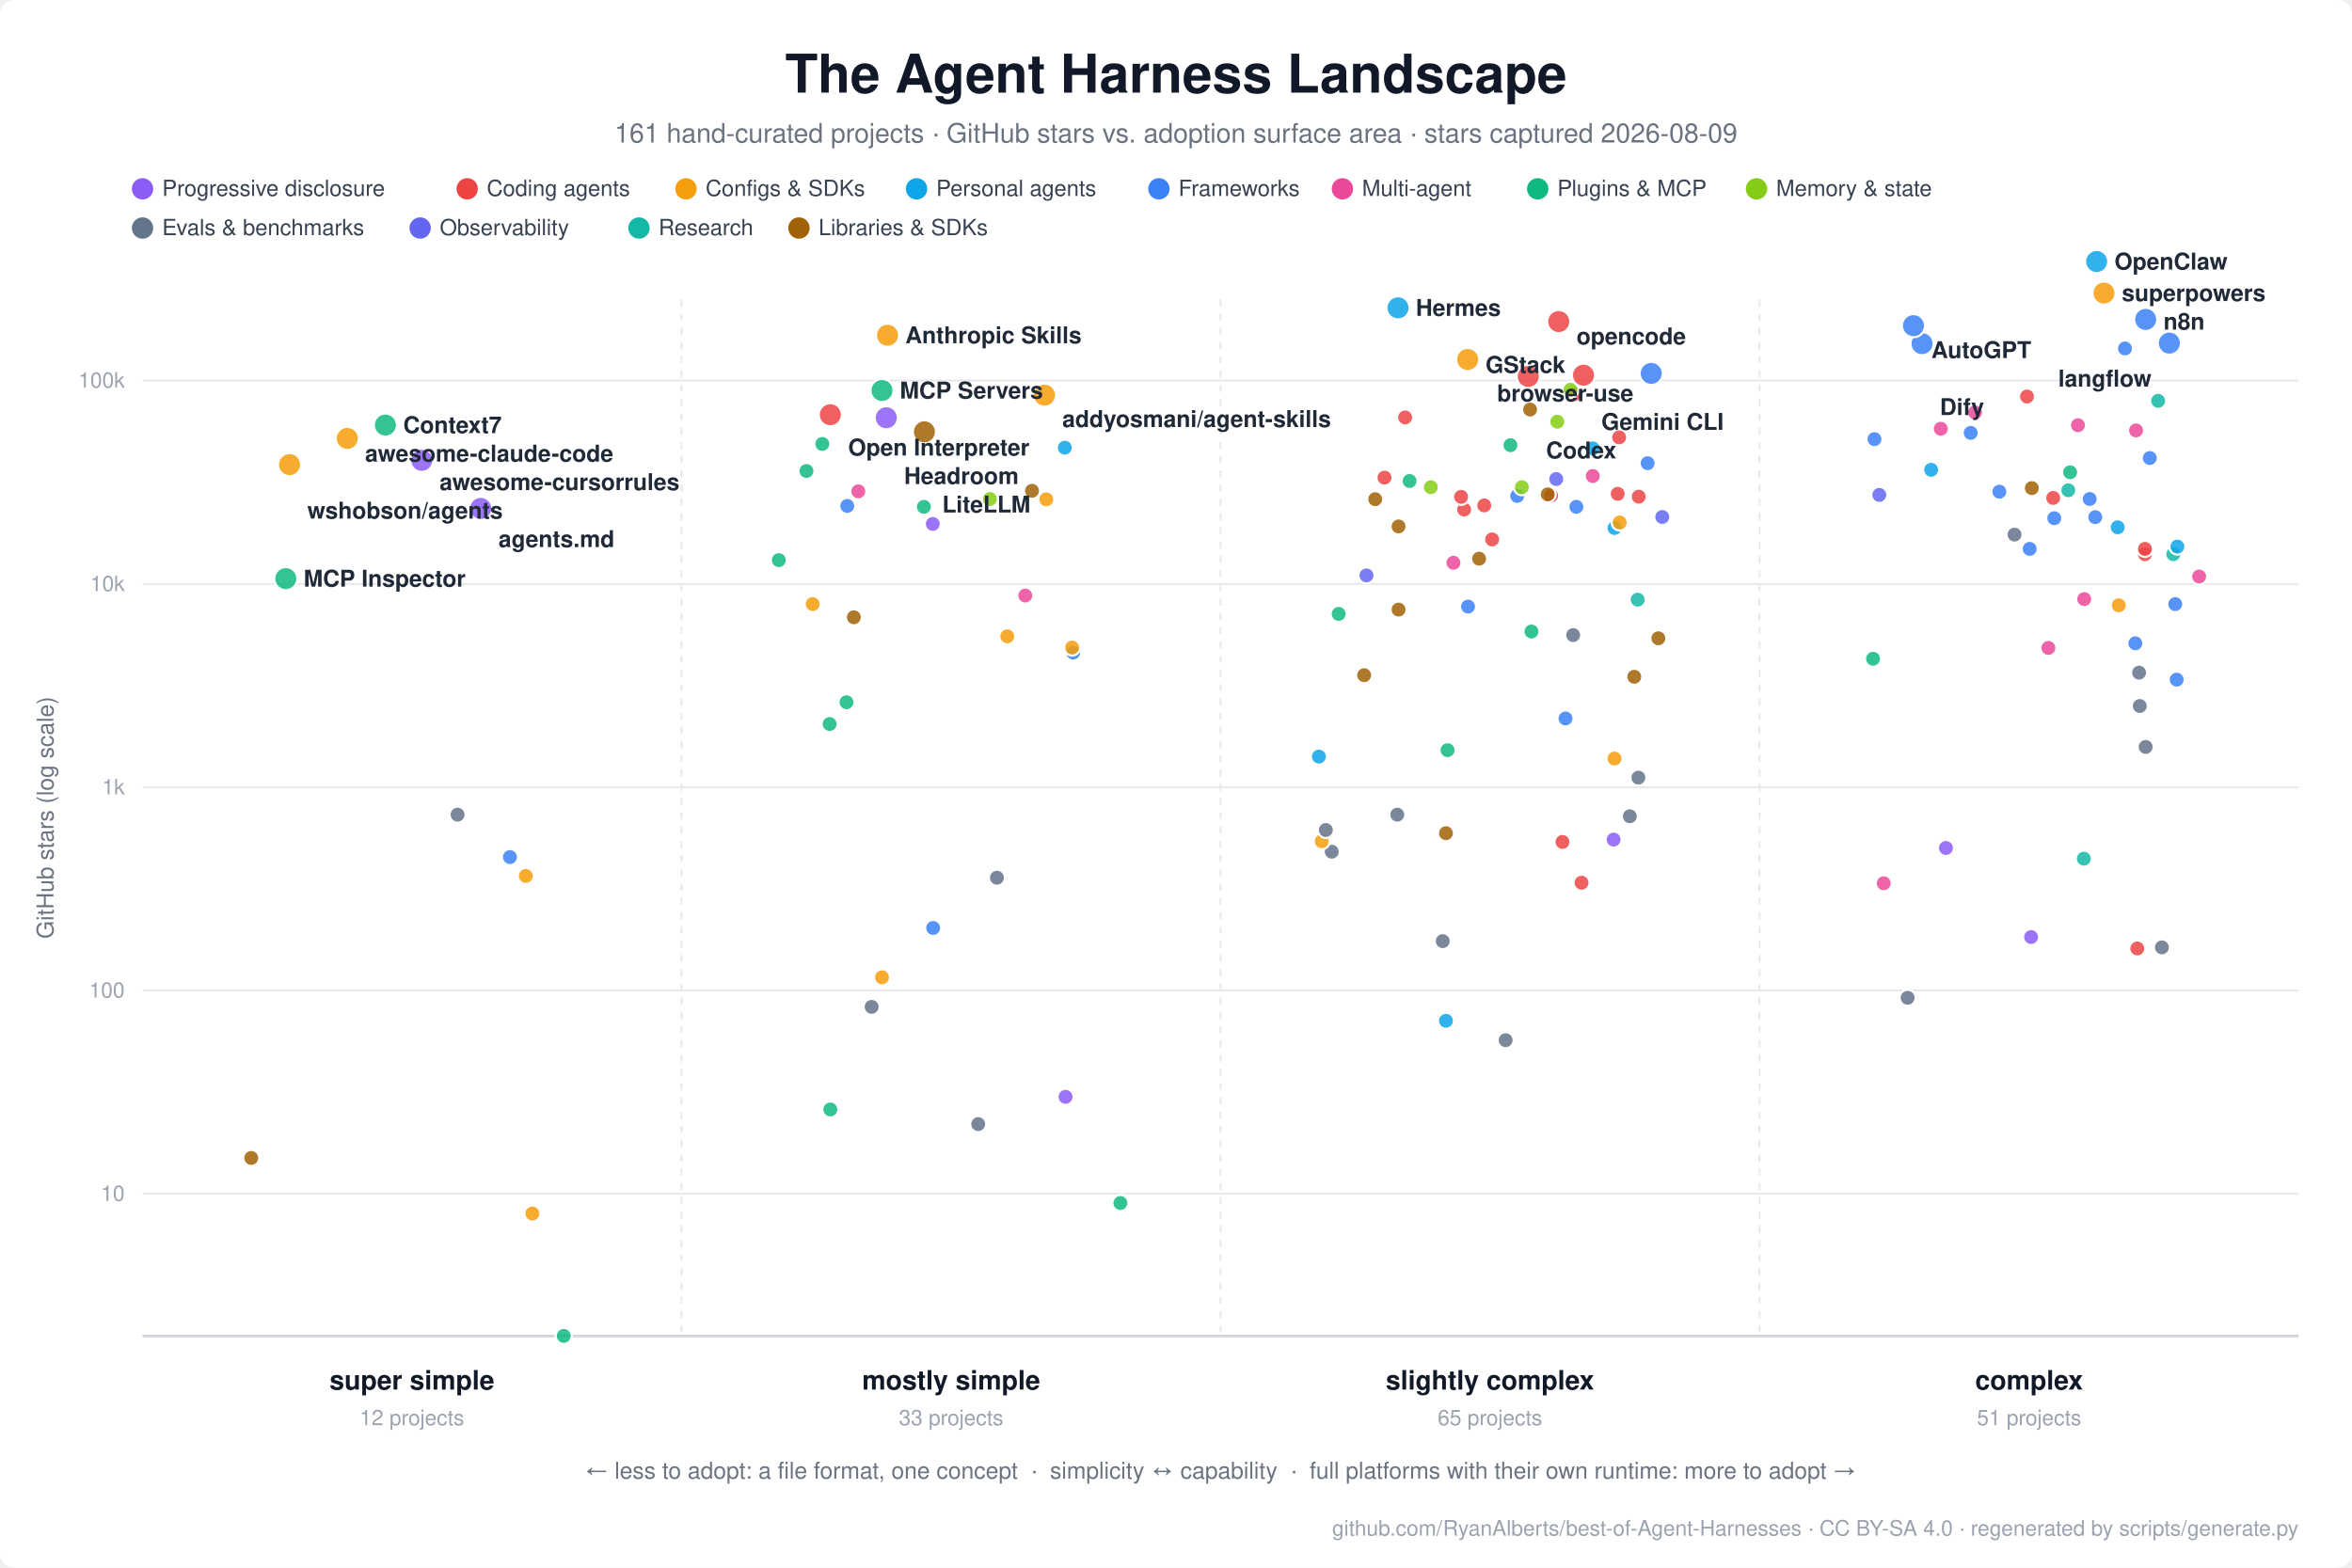
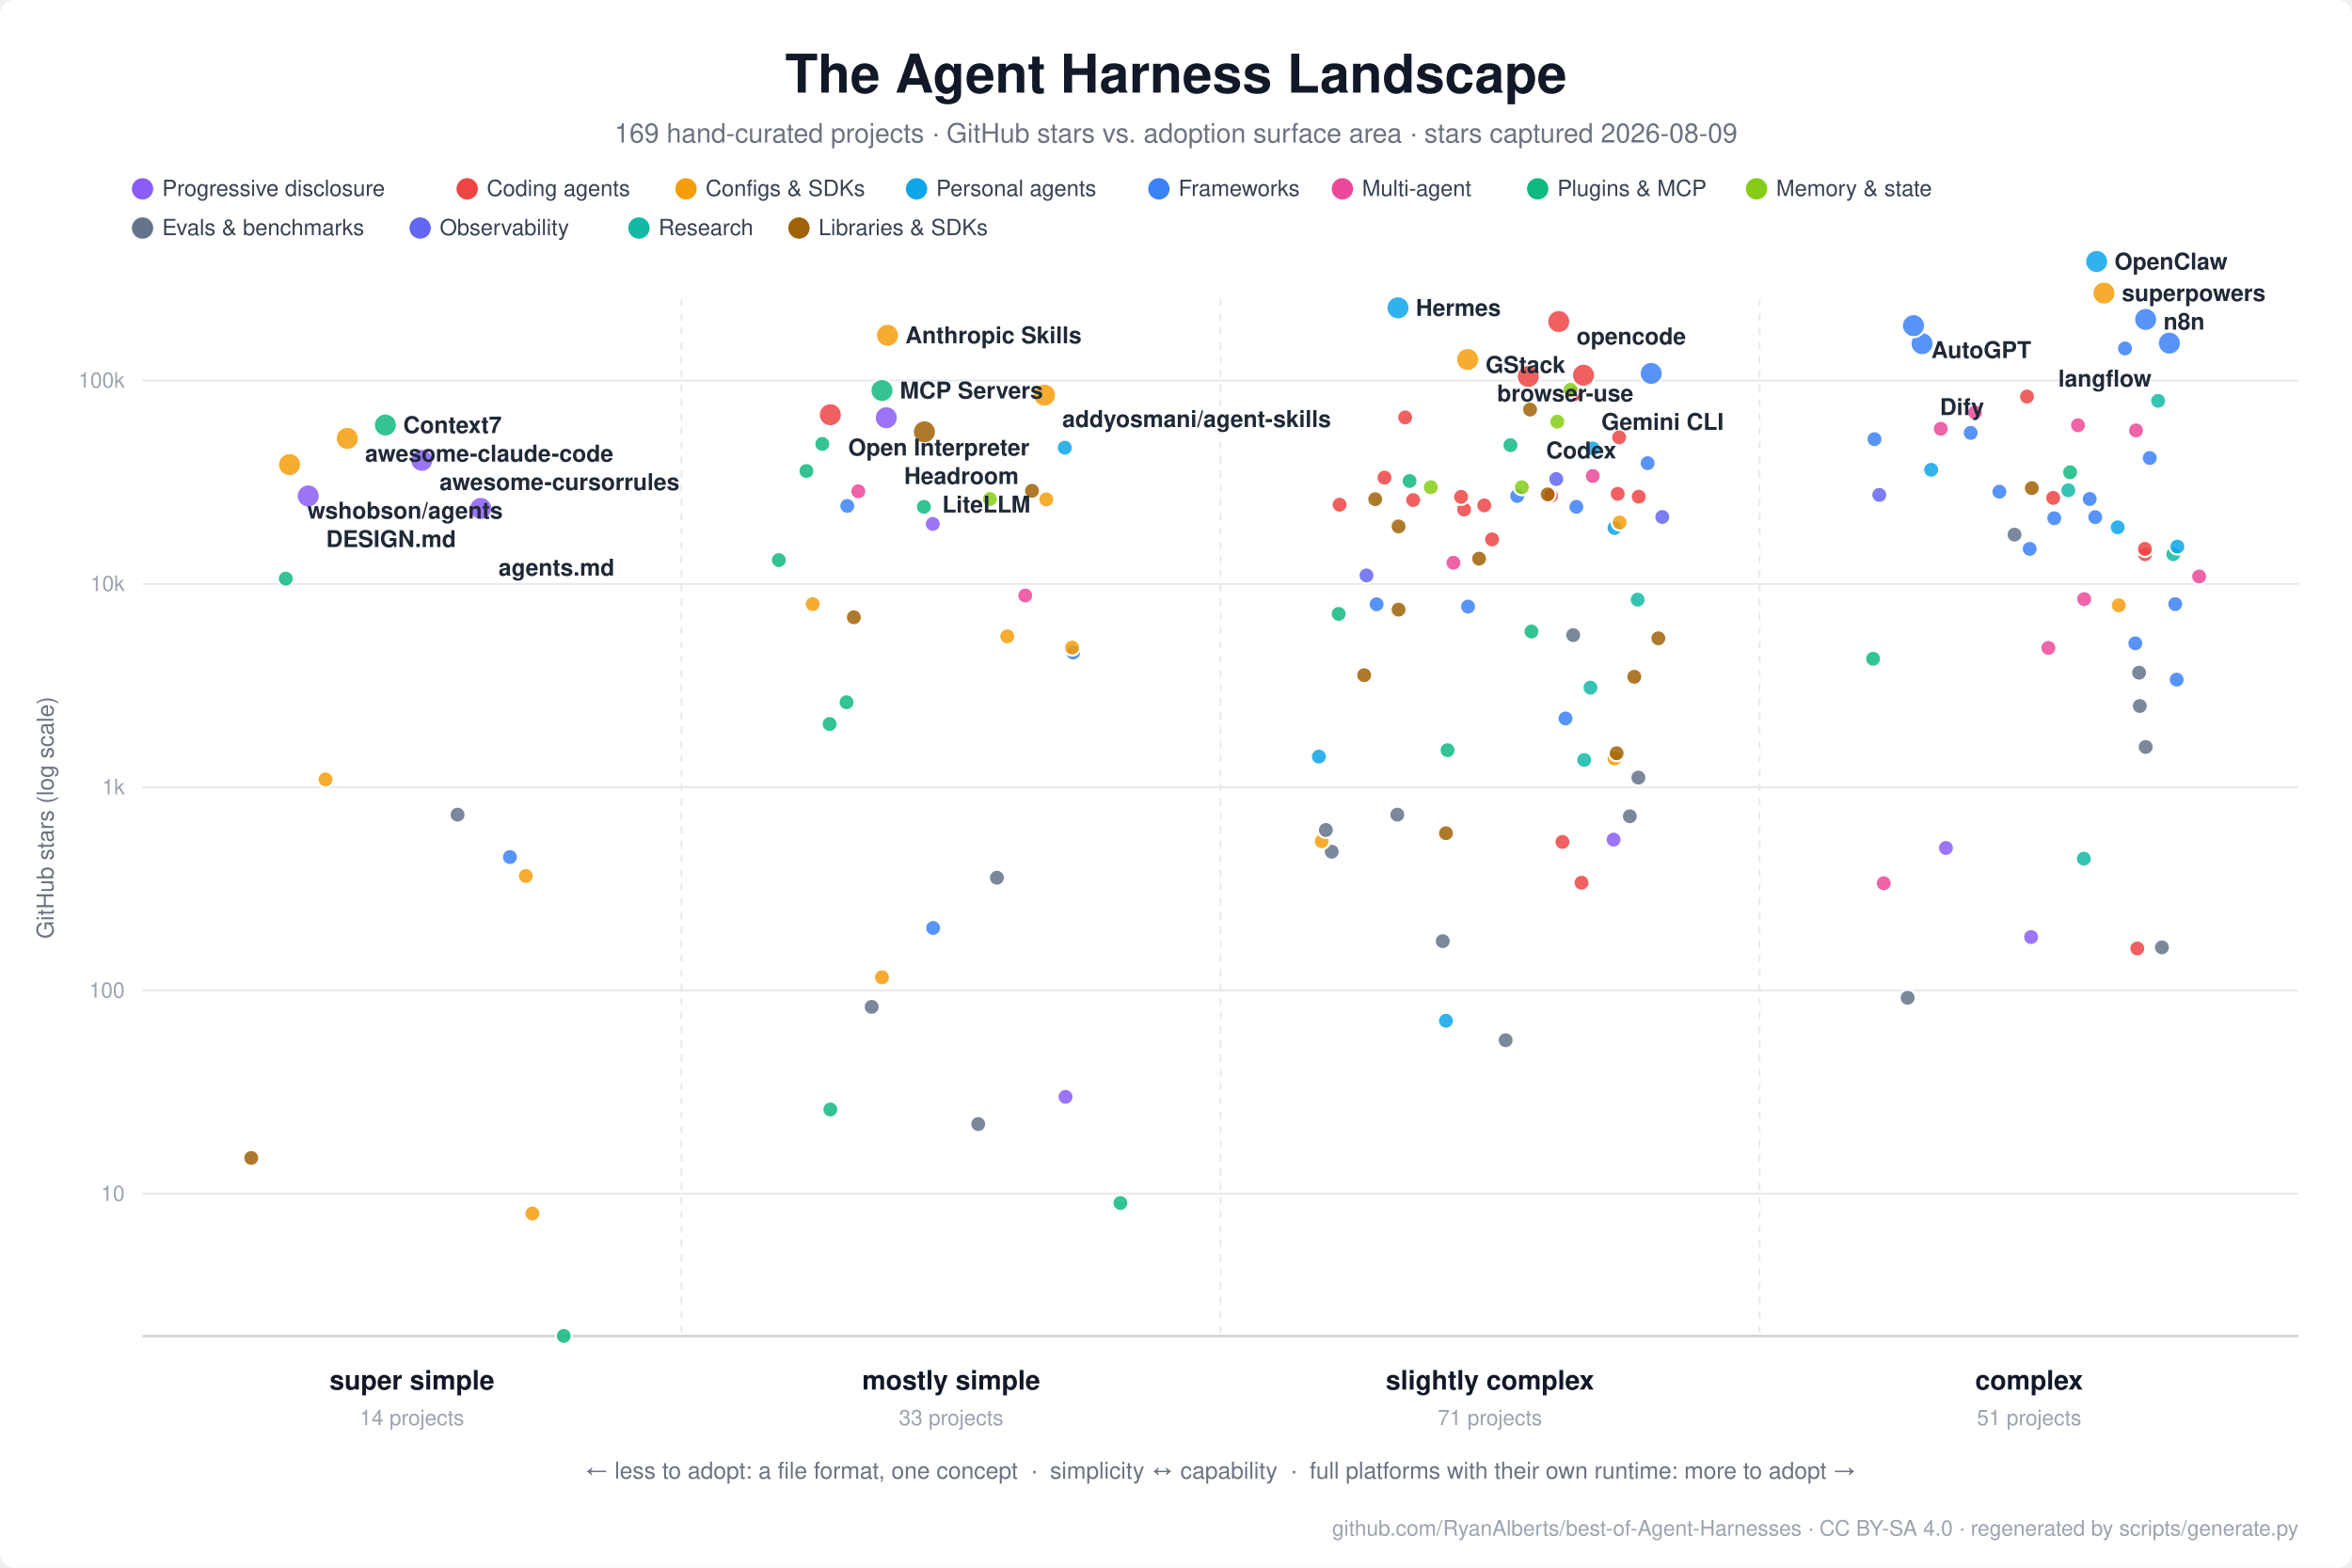
<svg xmlns="http://www.w3.org/2000/svg" viewBox="0 0 1320 880" font-family="-apple-system, 'Segoe UI', Helvetica, Arial, sans-serif">
  <rect width="1320" height="880" fill="#ffffff" rx="8" />
  <text x="660.0" y="52" text-anchor="middle" font-size="30" font-weight="700" fill="#111827">The Agent Harness Landscape</text>
-   <text x="660.0" y="80" text-anchor="middle" font-size="15" fill="#6b7280">161 hand-curated projects · GitHub stars vs. adoption surface area · stars captured 2026-08-09</text>
+   <text x="660.0" y="80" text-anchor="middle" font-size="15" fill="#6b7280">169 hand-curated projects · GitHub stars vs. adoption surface area · stars captured 2026-08-09</text>
  <circle cx="80" cy="106" r="6" fill="#8b5cf6" />
  <text x="91" y="110" font-size="12.5" fill="#374151">Progressive disclosure</text>
  <circle cx="262.2" cy="106" r="6" fill="#ef4444" />
  <text x="273.2" y="110" font-size="12.5" fill="#374151">Coding agents</text>
  <circle cx="385.0" cy="106" r="6" fill="#f59e0b" />
  <text x="396.0" y="110" font-size="12.5" fill="#374151">Configs &amp; SDKs</text>
  <circle cx="514.4" cy="106" r="6" fill="#0ea5e9" />
  <text x="525.4" y="110" font-size="12.5" fill="#374151">Personal agents</text>
  <circle cx="650.4" cy="106" r="6" fill="#3b82f6" />
  <text x="661.4" y="110" font-size="12.5" fill="#374151">Frameworks</text>
  <circle cx="753.4" cy="106" r="6" fill="#ec4899" />
  <text x="764.4" y="110" font-size="12.5" fill="#374151">Multi-agent</text>
  <circle cx="863.0" cy="106" r="6" fill="#10b981" />
  <text x="874.0" y="110" font-size="12.5" fill="#374151">Plugins &amp; MCP</text>
  <circle cx="985.8" cy="106" r="6" fill="#84cc16" />
  <text x="996.8" y="110" font-size="12.5" fill="#374151">Memory &amp; state</text>
  <circle cx="80" cy="128" r="6" fill="#64748b" />
  <text x="91" y="132" font-size="12.5" fill="#374151">Evals &amp; benchmarks</text>
  <circle cx="235.8" cy="128" r="6" fill="#6366f1" />
  <text x="246.8" y="132" font-size="12.5" fill="#374151">Observability</text>
  <circle cx="358.6" cy="128" r="6" fill="#14b8a6" />
  <text x="369.6" y="132" font-size="12.5" fill="#374151">Research</text>
  <circle cx="448.4" cy="128" r="6" fill="#a16207" />
  <text x="459.4" y="132" font-size="12.5" fill="#374151">Libraries &amp; SDKs</text>
  <line x1="80" y1="670.1" x2="1290" y2="670.1" stroke="#e5e7eb" stroke-width="1" />
  <text x="70" y="674.1" text-anchor="end" font-size="12" fill="#9ca3af">10</text>
  <line x1="80" y1="556.0" x2="1290" y2="556.0" stroke="#e5e7eb" stroke-width="1" />
  <text x="70" y="560.0" text-anchor="end" font-size="12" fill="#9ca3af">100</text>
  <line x1="80" y1="441.9" x2="1290" y2="441.9" stroke="#e5e7eb" stroke-width="1" />
  <text x="70" y="445.9" text-anchor="end" font-size="12" fill="#9ca3af">1k</text>
  <line x1="80" y1="327.8" x2="1290" y2="327.8" stroke="#e5e7eb" stroke-width="1" />
  <text x="70" y="331.8" text-anchor="end" font-size="12" fill="#9ca3af">10k</text>
  <line x1="80" y1="213.6" x2="1290" y2="213.6" stroke="#e5e7eb" stroke-width="1" />
  <text x="70" y="217.6" text-anchor="end" font-size="12" fill="#9ca3af">100k</text>
  <text x="30" y="459" font-size="13" fill="#6b7280" transform="rotate(-90 30 459)" text-anchor="middle">GitHub stars (log scale)</text>
  <text x="231.2" y="780" text-anchor="middle" font-size="15" font-weight="600" fill="#111827">super simple</text>
-   <text x="231.2" y="800" text-anchor="middle" font-size="12" fill="#9ca3af">12 projects</text>
+   <text x="231.2" y="800" text-anchor="middle" font-size="12" fill="#9ca3af">14 projects</text>
  <line x1="382.5" y1="168" x2="382.5" y2="750" stroke="#e5e7eb" stroke-width="1" stroke-dasharray="4 4" />
  <text x="533.8" y="780" text-anchor="middle" font-size="15" font-weight="600" fill="#111827">mostly simple</text>
  <text x="533.8" y="800" text-anchor="middle" font-size="12" fill="#9ca3af">33 projects</text>
  <line x1="685.0" y1="168" x2="685.0" y2="750" stroke="#e5e7eb" stroke-width="1" stroke-dasharray="4 4" />
  <text x="836.2" y="780" text-anchor="middle" font-size="15" font-weight="600" fill="#111827">slightly complex</text>
-   <text x="836.2" y="800" text-anchor="middle" font-size="12" fill="#9ca3af">65 projects</text>
+   <text x="836.2" y="800" text-anchor="middle" font-size="12" fill="#9ca3af">71 projects</text>
  <line x1="987.5" y1="168" x2="987.5" y2="750" stroke="#e5e7eb" stroke-width="1" stroke-dasharray="4 4" />
  <text x="1138.8" y="780" text-anchor="middle" font-size="15" font-weight="600" fill="#111827">complex</text>
  <text x="1138.8" y="800" text-anchor="middle" font-size="12" fill="#9ca3af">51 projects</text>
  <line x1="80" y1="750" x2="1290" y2="750" stroke="#d1d5db" stroke-width="1.5" />
  <text x="685.0" y="830" text-anchor="middle" font-size="13" fill="#6b7280">←  less to adopt: a file format, one concept  ·  simplicity ↔ capability  ·  full platforms with their own runtime: more to adopt  →</text>
  <circle cx="316.4" cy="749.9" r="4.5" fill="#10b981" fill-opacity="0.85" stroke="#ffffff" stroke-width="1.2" />
  <circle cx="298.8" cy="681.2" r="4.5" fill="#f59e0b" fill-opacity="0.85" stroke="#ffffff" stroke-width="1.2" />
  <circle cx="628.8" cy="675.3" r="4.5" fill="#10b981" fill-opacity="0.85" stroke="#ffffff" stroke-width="1.2" />
  <circle cx="141.0" cy="650.0" r="4.5" fill="#a16207" fill-opacity="0.85" stroke="#ffffff" stroke-width="1.2" />
  <circle cx="549.0" cy="631.0" r="4.5" fill="#64748b" fill-opacity="0.85" stroke="#ffffff" stroke-width="1.2" />
  <circle cx="466.0" cy="622.8" r="4.5" fill="#10b981" fill-opacity="0.85" stroke="#ffffff" stroke-width="1.2" />
  <circle cx="598.0" cy="615.7" r="4.5" fill="#8b5cf6" fill-opacity="0.85" stroke="#ffffff" stroke-width="1.2" />
  <circle cx="845.0" cy="583.9" r="4.5" fill="#64748b" fill-opacity="0.85" stroke="#ffffff" stroke-width="1.2" />
  <circle cx="811.5" cy="573.0" r="4.5" fill="#0ea5e9" fill-opacity="0.85" stroke="#ffffff" stroke-width="1.2" />
  <circle cx="489.2" cy="565.2" r="4.5" fill="#64748b" fill-opacity="0.85" stroke="#ffffff" stroke-width="1.2" />
  <circle cx="1070.6" cy="560.1" r="4.5" fill="#64748b" fill-opacity="0.85" stroke="#ffffff" stroke-width="1.2" />
  <circle cx="495.0" cy="548.6" r="4.5" fill="#f59e0b" fill-opacity="0.85" stroke="#ffffff" stroke-width="1.2" />
  <circle cx="1199.5" cy="532.4" r="4.5" fill="#ef4444" fill-opacity="0.85" stroke="#ffffff" stroke-width="1.2" />
  <circle cx="1213.3" cy="531.8" r="4.5" fill="#64748b" fill-opacity="0.85" stroke="#ffffff" stroke-width="1.2" />
  <circle cx="809.7" cy="528.3" r="4.5" fill="#64748b" fill-opacity="0.85" stroke="#ffffff" stroke-width="1.2" />
  <circle cx="1139.9" cy="526.0" r="4.5" fill="#8b5cf6" fill-opacity="0.85" stroke="#ffffff" stroke-width="1.2" />
  <circle cx="523.7" cy="520.9" r="4.5" fill="#3b82f6" fill-opacity="0.85" stroke="#ffffff" stroke-width="1.2" />
  <circle cx="1057.2" cy="495.8" r="4.5" fill="#ec4899" fill-opacity="0.85" stroke="#ffffff" stroke-width="1.2" />
  <circle cx="887.6" cy="495.5" r="4.5" fill="#ef4444" fill-opacity="0.85" stroke="#ffffff" stroke-width="1.2" />
  <circle cx="559.5" cy="492.7" r="4.5" fill="#64748b" fill-opacity="0.85" stroke="#ffffff" stroke-width="1.2" />
  <circle cx="295.1" cy="491.7" r="4.5" fill="#f59e0b" fill-opacity="0.85" stroke="#ffffff" stroke-width="1.2" />
  <circle cx="1169.5" cy="482.0" r="4.5" fill="#14b8a6" fill-opacity="0.85" stroke="#ffffff" stroke-width="1.2" />
  <circle cx="286.2" cy="481.1" r="4.5" fill="#3b82f6" fill-opacity="0.85" stroke="#ffffff" stroke-width="1.2" />
  <circle cx="747.4" cy="478.1" r="4.5" fill="#64748b" fill-opacity="0.85" stroke="#ffffff" stroke-width="1.2" />
  <circle cx="1092.1" cy="476.0" r="4.5" fill="#8b5cf6" fill-opacity="0.85" stroke="#ffffff" stroke-width="1.2" />
  <circle cx="876.9" cy="472.6" r="4.5" fill="#ef4444" fill-opacity="0.85" stroke="#ffffff" stroke-width="1.2" />
  <circle cx="741.8" cy="472.2" r="4.5" fill="#f59e0b" fill-opacity="0.85" stroke="#ffffff" stroke-width="1.2" />
  <circle cx="905.6" cy="471.3" r="4.5" fill="#8b5cf6" fill-opacity="0.85" stroke="#ffffff" stroke-width="1.2" />
  <circle cx="811.5" cy="467.7" r="4.5" fill="#a16207" fill-opacity="0.85" stroke="#ffffff" stroke-width="1.2" />
  <circle cx="744.1" cy="465.9" r="4.5" fill="#64748b" fill-opacity="0.85" stroke="#ffffff" stroke-width="1.2" />
  <circle cx="914.7" cy="458.2" r="4.5" fill="#64748b" fill-opacity="0.85" stroke="#ffffff" stroke-width="1.2" />
  <circle cx="784.2" cy="457.3" r="4.5" fill="#64748b" fill-opacity="0.85" stroke="#ffffff" stroke-width="1.2" />
  <circle cx="256.8" cy="457.3" r="4.5" fill="#64748b" fill-opacity="0.85" stroke="#ffffff" stroke-width="1.2" />
+   <circle cx="182.7" cy="437.5" r="4.5" fill="#f59e0b" fill-opacity="0.85" stroke="#ffffff" stroke-width="1.2" />
  <circle cx="919.5" cy="436.5" r="4.5" fill="#64748b" fill-opacity="0.85" stroke="#ffffff" stroke-width="1.2" />
+   <circle cx="889.1" cy="426.6" r="4.5" fill="#14b8a6" fill-opacity="0.85" stroke="#ffffff" stroke-width="1.2" />
  <circle cx="906.1" cy="425.8" r="4.5" fill="#f59e0b" fill-opacity="0.85" stroke="#ffffff" stroke-width="1.2" />
  <circle cx="740.2" cy="424.7" r="4.5" fill="#0ea5e9" fill-opacity="0.85" stroke="#ffffff" stroke-width="1.2" />
+   <circle cx="907.3" cy="422.8" r="4.5" fill="#a16207" fill-opacity="0.85" stroke="#ffffff" stroke-width="1.2" />
  <circle cx="812.4" cy="421.1" r="4.5" fill="#10b981" fill-opacity="0.85" stroke="#ffffff" stroke-width="1.2" />
  <circle cx="1204.2" cy="419.3" r="4.5" fill="#64748b" fill-opacity="0.85" stroke="#ffffff" stroke-width="1.2" />
  <circle cx="465.6" cy="406.4" r="4.5" fill="#10b981" fill-opacity="0.85" stroke="#ffffff" stroke-width="1.2" />
  <circle cx="878.6" cy="403.3" r="4.5" fill="#3b82f6" fill-opacity="0.85" stroke="#ffffff" stroke-width="1.2" />
  <circle cx="1200.9" cy="396.3" r="4.5" fill="#64748b" fill-opacity="0.85" stroke="#ffffff" stroke-width="1.2" />
  <circle cx="475.1" cy="394.2" r="4.5" fill="#10b981" fill-opacity="0.85" stroke="#ffffff" stroke-width="1.2" />
+   <circle cx="892.6" cy="386.0" r="4.5" fill="#14b8a6" fill-opacity="0.85" stroke="#ffffff" stroke-width="1.2" />
  <circle cx="1221.6" cy="381.5" r="4.5" fill="#3b82f6" fill-opacity="0.85" stroke="#ffffff" stroke-width="1.2" />
  <circle cx="917.2" cy="379.9" r="4.5" fill="#a16207" fill-opacity="0.85" stroke="#ffffff" stroke-width="1.2" />
  <circle cx="765.6" cy="379.0" r="4.5" fill="#a16207" fill-opacity="0.85" stroke="#ffffff" stroke-width="1.2" />
  <circle cx="1200.5" cy="377.6" r="4.5" fill="#64748b" fill-opacity="0.85" stroke="#ffffff" stroke-width="1.2" />
  <circle cx="1051.2" cy="369.8" r="4.5" fill="#10b981" fill-opacity="0.85" stroke="#ffffff" stroke-width="1.2" />
  <circle cx="602.3" cy="366.3" r="4.5" fill="#3b82f6" fill-opacity="0.85" stroke="#ffffff" stroke-width="1.2" />
  <circle cx="1149.6" cy="363.7" r="4.5" fill="#ec4899" fill-opacity="0.85" stroke="#ffffff" stroke-width="1.2" />
  <circle cx="601.7" cy="363.5" r="4.5" fill="#f59e0b" fill-opacity="0.85" stroke="#ffffff" stroke-width="1.2" />
  <circle cx="1198.4" cy="361.1" r="4.5" fill="#3b82f6" fill-opacity="0.85" stroke="#ffffff" stroke-width="1.2" />
  <circle cx="930.7" cy="358.3" r="4.5" fill="#a16207" fill-opacity="0.85" stroke="#ffffff" stroke-width="1.2" />
  <circle cx="565.3" cy="357.2" r="4.5" fill="#f59e0b" fill-opacity="0.85" stroke="#ffffff" stroke-width="1.2" />
  <circle cx="882.9" cy="356.5" r="4.5" fill="#64748b" fill-opacity="0.85" stroke="#ffffff" stroke-width="1.2" />
  <circle cx="859.5" cy="354.5" r="4.5" fill="#10b981" fill-opacity="0.85" stroke="#ffffff" stroke-width="1.2" />
  <circle cx="479.2" cy="346.5" r="4.5" fill="#a16207" fill-opacity="0.85" stroke="#ffffff" stroke-width="1.2" />
  <circle cx="751.3" cy="344.6" r="4.5" fill="#10b981" fill-opacity="0.85" stroke="#ffffff" stroke-width="1.2" />
  <circle cx="784.9" cy="342.2" r="4.5" fill="#a16207" fill-opacity="0.85" stroke="#ffffff" stroke-width="1.2" />
  <circle cx="823.9" cy="340.5" r="4.5" fill="#3b82f6" fill-opacity="0.85" stroke="#ffffff" stroke-width="1.2" />
  <circle cx="1189.1" cy="339.8" r="4.5" fill="#f59e0b" fill-opacity="0.85" stroke="#ffffff" stroke-width="1.2" />
+   <circle cx="772.6" cy="339.2" r="4.5" fill="#3b82f6" fill-opacity="0.85" stroke="#ffffff" stroke-width="1.2" />
  <circle cx="456.1" cy="339.1" r="4.5" fill="#f59e0b" fill-opacity="0.85" stroke="#ffffff" stroke-width="1.2" />
  <circle cx="1220.8" cy="339.1" r="4.5" fill="#3b82f6" fill-opacity="0.85" stroke="#ffffff" stroke-width="1.2" />
  <circle cx="919.1" cy="336.6" r="4.5" fill="#14b8a6" fill-opacity="0.85" stroke="#ffffff" stroke-width="1.2" />
  <circle cx="1169.7" cy="336.3" r="4.5" fill="#ec4899" fill-opacity="0.85" stroke="#ffffff" stroke-width="1.2" />
  <circle cx="575.4" cy="334.3" r="4.5" fill="#ec4899" fill-opacity="0.85" stroke="#ffffff" stroke-width="1.2" />
-   <circle cx="160.4" cy="324.8" r="6.5" fill="#10b981" fill-opacity="0.85" stroke="#ffffff" stroke-width="1.2" />
+   <circle cx="160.4" cy="324.8" r="4.5" fill="#10b981" fill-opacity="0.85" stroke="#ffffff" stroke-width="1.2" />
  <circle cx="1234.2" cy="323.6" r="4.5" fill="#ec4899" fill-opacity="0.85" stroke="#ffffff" stroke-width="1.2" />
  <circle cx="766.9" cy="323.0" r="4.5" fill="#6366f1" fill-opacity="0.85" stroke="#ffffff" stroke-width="1.2" />
  <circle cx="815.7" cy="315.9" r="4.5" fill="#ec4899" fill-opacity="0.85" stroke="#ffffff" stroke-width="1.2" />
  <circle cx="437.1" cy="314.4" r="4.5" fill="#10b981" fill-opacity="0.85" stroke="#ffffff" stroke-width="1.2" />
  <circle cx="830.1" cy="313.6" r="4.5" fill="#a16207" fill-opacity="0.85" stroke="#ffffff" stroke-width="1.2" />
  <circle cx="1219.7" cy="311.1" r="4.5" fill="#14b8a6" fill-opacity="0.85" stroke="#ffffff" stroke-width="1.2" />
  <circle cx="1203.8" cy="311.1" r="4.5" fill="#ef4444" fill-opacity="0.85" stroke="#ffffff" stroke-width="1.2" />
  <circle cx="1139.1" cy="308.1" r="4.5" fill="#3b82f6" fill-opacity="0.85" stroke="#ffffff" stroke-width="1.2" />
  <circle cx="1203.8" cy="308.1" r="4.5" fill="#ef4444" fill-opacity="0.85" stroke="#ffffff" stroke-width="1.2" />
  <circle cx="1222.0" cy="306.8" r="4.5" fill="#0ea5e9" fill-opacity="0.85" stroke="#ffffff" stroke-width="1.2" />
  <circle cx="837.4" cy="302.8" r="4.5" fill="#ef4444" fill-opacity="0.85" stroke="#ffffff" stroke-width="1.2" />
  <circle cx="1130.6" cy="300.1" r="4.5" fill="#64748b" fill-opacity="0.85" stroke="#ffffff" stroke-width="1.2" />
  <circle cx="906.1" cy="296.4" r="4.5" fill="#0ea5e9" fill-opacity="0.85" stroke="#ffffff" stroke-width="1.2" />
  <circle cx="1188.5" cy="296.0" r="4.5" fill="#0ea5e9" fill-opacity="0.85" stroke="#ffffff" stroke-width="1.2" />
  <circle cx="784.9" cy="295.5" r="4.5" fill="#a16207" fill-opacity="0.85" stroke="#ffffff" stroke-width="1.2" />
  <circle cx="523.5" cy="294.1" r="4.5" fill="#8b5cf6" fill-opacity="0.85" stroke="#ffffff" stroke-width="1.2" />
  <circle cx="909.0" cy="293.3" r="4.5" fill="#f59e0b" fill-opacity="0.85" stroke="#ffffff" stroke-width="1.2" />
  <circle cx="1152.9" cy="290.9" r="4.5" fill="#3b82f6" fill-opacity="0.85" stroke="#ffffff" stroke-width="1.2" />
  <circle cx="1175.9" cy="290.3" r="4.5" fill="#3b82f6" fill-opacity="0.85" stroke="#ffffff" stroke-width="1.2" />
  <circle cx="932.9" cy="290.2" r="4.5" fill="#6366f1" fill-opacity="0.85" stroke="#ffffff" stroke-width="1.2" />
  <circle cx="821.7" cy="286.0" r="4.5" fill="#ef4444" fill-opacity="0.85" stroke="#ffffff" stroke-width="1.2" />
  <circle cx="269.8" cy="285.4" r="6.5" fill="#8b5cf6" fill-opacity="0.85" stroke="#ffffff" stroke-width="1.2" />
  <circle cx="884.7" cy="284.5" r="4.5" fill="#3b82f6" fill-opacity="0.85" stroke="#ffffff" stroke-width="1.2" />
  <circle cx="518.5" cy="284.5" r="4.5" fill="#10b981" fill-opacity="0.85" stroke="#ffffff" stroke-width="1.2" />
  <circle cx="475.5" cy="284.0" r="4.5" fill="#3b82f6" fill-opacity="0.85" stroke="#ffffff" stroke-width="1.2" />
  <circle cx="833.0" cy="283.7" r="4.5" fill="#ef4444" fill-opacity="0.85" stroke="#ffffff" stroke-width="1.2" />
+   <circle cx="751.8" cy="283.3" r="4.5" fill="#ef4444" fill-opacity="0.85" stroke="#ffffff" stroke-width="1.2" />
+   <circle cx="793.1" cy="280.7" r="4.5" fill="#ef4444" fill-opacity="0.85" stroke="#ffffff" stroke-width="1.2" />
  <circle cx="587.2" cy="280.3" r="4.5" fill="#f59e0b" fill-opacity="0.85" stroke="#ffffff" stroke-width="1.2" />
  <circle cx="771.8" cy="280.2" r="4.5" fill="#a16207" fill-opacity="0.85" stroke="#ffffff" stroke-width="1.2" />
  <circle cx="555.6" cy="280.1" r="4.5" fill="#84cc16" fill-opacity="0.85" stroke="#ffffff" stroke-width="1.2" />
  <circle cx="1172.8" cy="280.1" r="4.5" fill="#3b82f6" fill-opacity="0.85" stroke="#ffffff" stroke-width="1.2" />
  <circle cx="1152.3" cy="279.5" r="4.5" fill="#ef4444" fill-opacity="0.85" stroke="#ffffff" stroke-width="1.2" />
  <circle cx="820.0" cy="278.9" r="4.5" fill="#ef4444" fill-opacity="0.85" stroke="#ffffff" stroke-width="1.2" />
  <circle cx="919.7" cy="278.8" r="4.5" fill="#ef4444" fill-opacity="0.85" stroke="#ffffff" stroke-width="1.2" />
  <circle cx="851.5" cy="278.4" r="4.5" fill="#3b82f6" fill-opacity="0.85" stroke="#ffffff" stroke-width="1.2" />
+   <circle cx="173.0" cy="278.4" r="6.5" fill="#8b5cf6" fill-opacity="0.85" stroke="#ffffff" stroke-width="1.2" />
  <circle cx="870.5" cy="278.2" r="4.5" fill="#ef4444" fill-opacity="0.85" stroke="#ffffff" stroke-width="1.2" />
  <circle cx="1054.7" cy="277.8" r="4.5" fill="#6366f1" fill-opacity="0.85" stroke="#ffffff" stroke-width="1.2" />
  <circle cx="868.6" cy="277.5" r="4.5" fill="#a16207" fill-opacity="0.85" stroke="#ffffff" stroke-width="1.2" />
  <circle cx="907.9" cy="277.2" r="4.5" fill="#ef4444" fill-opacity="0.85" stroke="#ffffff" stroke-width="1.2" />
  <circle cx="1122.1" cy="276.0" r="4.5" fill="#3b82f6" fill-opacity="0.85" stroke="#ffffff" stroke-width="1.2" />
  <circle cx="481.7" cy="275.8" r="4.5" fill="#ec4899" fill-opacity="0.85" stroke="#ffffff" stroke-width="1.2" />
  <circle cx="579.2" cy="275.5" r="4.5" fill="#a16207" fill-opacity="0.85" stroke="#ffffff" stroke-width="1.2" />
  <circle cx="1160.8" cy="275.2" r="4.5" fill="#14b8a6" fill-opacity="0.85" stroke="#ffffff" stroke-width="1.2" />
  <circle cx="1140.3" cy="274.0" r="4.5" fill="#a16207" fill-opacity="0.85" stroke="#ffffff" stroke-width="1.2" />
  <circle cx="803.0" cy="273.5" r="4.5" fill="#84cc16" fill-opacity="0.85" stroke="#ffffff" stroke-width="1.2" />
  <circle cx="854.1" cy="273.5" r="4.5" fill="#84cc16" fill-opacity="0.85" stroke="#ffffff" stroke-width="1.2" />
  <circle cx="791.1" cy="270.0" r="4.5" fill="#10b981" fill-opacity="0.85" stroke="#ffffff" stroke-width="1.2" />
  <circle cx="873.4" cy="268.9" r="4.5" fill="#6366f1" fill-opacity="0.85" stroke="#ffffff" stroke-width="1.2" />
  <circle cx="777.0" cy="268.1" r="4.5" fill="#ef4444" fill-opacity="0.85" stroke="#ffffff" stroke-width="1.2" />
  <circle cx="893.9" cy="267.2" r="4.5" fill="#ec4899" fill-opacity="0.85" stroke="#ffffff" stroke-width="1.2" />
  <circle cx="1161.8" cy="265.1" r="4.5" fill="#10b981" fill-opacity="0.85" stroke="#ffffff" stroke-width="1.2" />
  <circle cx="452.6" cy="264.4" r="4.5" fill="#10b981" fill-opacity="0.85" stroke="#ffffff" stroke-width="1.2" />
  <circle cx="1083.8" cy="263.7" r="4.5" fill="#0ea5e9" fill-opacity="0.85" stroke="#ffffff" stroke-width="1.2" />
  <circle cx="162.5" cy="260.8" r="6.5" fill="#f59e0b" fill-opacity="0.85" stroke="#ffffff" stroke-width="1.2" />
  <circle cx="924.7" cy="260.0" r="4.5" fill="#3b82f6" fill-opacity="0.85" stroke="#ffffff" stroke-width="1.2" />
  <circle cx="236.7" cy="258.4" r="6.5" fill="#8b5cf6" fill-opacity="0.85" stroke="#ffffff" stroke-width="1.2" />
  <circle cx="1206.5" cy="257.1" r="4.5" fill="#3b82f6" fill-opacity="0.85" stroke="#ffffff" stroke-width="1.2" />
  <circle cx="893.9" cy="251.7" r="4.5" fill="#0ea5e9" fill-opacity="0.85" stroke="#ffffff" stroke-width="1.2" />
  <circle cx="597.6" cy="251.3" r="4.5" fill="#0ea5e9" fill-opacity="0.85" stroke="#ffffff" stroke-width="1.2" />
  <circle cx="847.7" cy="249.9" r="4.5" fill="#10b981" fill-opacity="0.85" stroke="#ffffff" stroke-width="1.2" />
  <circle cx="461.5" cy="249.2" r="4.5" fill="#10b981" fill-opacity="0.85" stroke="#ffffff" stroke-width="1.2" />
  <circle cx="1052.0" cy="246.5" r="4.5" fill="#3b82f6" fill-opacity="0.85" stroke="#ffffff" stroke-width="1.2" />
  <circle cx="194.9" cy="246.1" r="6.5" fill="#f59e0b" fill-opacity="0.85" stroke="#ffffff" stroke-width="1.2" />
  <circle cx="908.7" cy="245.5" r="4.5" fill="#ef4444" fill-opacity="0.85" stroke="#ffffff" stroke-width="1.2" />
  <circle cx="1106.0" cy="243.0" r="4.5" fill="#3b82f6" fill-opacity="0.85" stroke="#ffffff" stroke-width="1.2" />
  <circle cx="518.8" cy="242.4" r="6.5" fill="#a16207" fill-opacity="0.85" stroke="#ffffff" stroke-width="1.2" />
  <circle cx="1198.8" cy="241.6" r="4.5" fill="#ec4899" fill-opacity="0.85" stroke="#ffffff" stroke-width="1.2" />
  <circle cx="1089.2" cy="240.7" r="4.5" fill="#ec4899" fill-opacity="0.85" stroke="#ffffff" stroke-width="1.2" />
  <circle cx="1166.2" cy="238.7" r="4.5" fill="#ec4899" fill-opacity="0.85" stroke="#ffffff" stroke-width="1.2" />
  <circle cx="216.3" cy="238.6" r="6.5" fill="#10b981" fill-opacity="0.85" stroke="#ffffff" stroke-width="1.2" />
  <circle cx="874.0" cy="236.7" r="4.5" fill="#84cc16" fill-opacity="0.85" stroke="#ffffff" stroke-width="1.2" />
  <circle cx="497.4" cy="234.5" r="6.5" fill="#8b5cf6" fill-opacity="0.85" stroke="#ffffff" stroke-width="1.2" />
  <circle cx="788.6" cy="234.3" r="4.5" fill="#ef4444" fill-opacity="0.85" stroke="#ffffff" stroke-width="1.2" />
  <circle cx="466.0" cy="232.8" r="6.5" fill="#ef4444" fill-opacity="0.85" stroke="#ffffff" stroke-width="1.2" />
  <circle cx="1108.4" cy="231.5" r="4.5" fill="#ec4899" fill-opacity="0.85" stroke="#ffffff" stroke-width="1.2" />
  <circle cx="858.7" cy="229.9" r="4.5" fill="#a16207" fill-opacity="0.85" stroke="#ffffff" stroke-width="1.2" />
  <circle cx="1211.2" cy="225.0" r="4.5" fill="#14b8a6" fill-opacity="0.85" stroke="#ffffff" stroke-width="1.2" />
  <circle cx="1137.6" cy="222.6" r="4.5" fill="#ef4444" fill-opacity="0.85" stroke="#ffffff" stroke-width="1.2" />
  <circle cx="586.2" cy="221.8" r="6.5" fill="#f59e0b" fill-opacity="0.85" stroke="#ffffff" stroke-width="1.2" />
  <circle cx="883.7" cy="221.2" r="4.5" fill="#ef4444" fill-opacity="0.85" stroke="#ffffff" stroke-width="1.2" />
  <circle cx="495.0" cy="219.2" r="6.5" fill="#10b981" fill-opacity="0.85" stroke="#ffffff" stroke-width="1.2" />
  <circle cx="881.4" cy="218.8" r="4.5" fill="#84cc16" fill-opacity="0.85" stroke="#ffffff" stroke-width="1.2" />
  <circle cx="857.7" cy="211.3" r="6.5" fill="#ef4444" fill-opacity="0.85" stroke="#ffffff" stroke-width="1.2" />
  <circle cx="888.7" cy="210.6" r="6.5" fill="#ef4444" fill-opacity="0.85" stroke="#ffffff" stroke-width="1.2" />
  <circle cx="926.7" cy="209.6" r="6.5" fill="#3b82f6" fill-opacity="0.85" stroke="#ffffff" stroke-width="1.2" />
  <circle cx="823.7" cy="201.8" r="6.5" fill="#f59e0b" fill-opacity="0.85" stroke="#ffffff" stroke-width="1.2" />
  <circle cx="1192.6" cy="195.6" r="4.5" fill="#3b82f6" fill-opacity="0.85" stroke="#ffffff" stroke-width="1.2" />
  <circle cx="1078.7" cy="192.9" r="6.5" fill="#3b82f6" fill-opacity="0.85" stroke="#ffffff" stroke-width="1.2" />
  <circle cx="1217.5" cy="192.6" r="6.5" fill="#3b82f6" fill-opacity="0.85" stroke="#ffffff" stroke-width="1.2" />
  <circle cx="498.1" cy="188.2" r="6.5" fill="#f59e0b" fill-opacity="0.85" stroke="#ffffff" stroke-width="1.2" />
  <circle cx="1073.9" cy="182.8" r="6.5" fill="#3b82f6" fill-opacity="0.85" stroke="#ffffff" stroke-width="1.2" />
  <circle cx="874.8" cy="180.5" r="6.5" fill="#ef4444" fill-opacity="0.85" stroke="#ffffff" stroke-width="1.2" />
  <circle cx="1204.2" cy="179.3" r="6.5" fill="#3b82f6" fill-opacity="0.85" stroke="#ffffff" stroke-width="1.2" />
  <circle cx="784.6" cy="172.8" r="6.5" fill="#0ea5e9" fill-opacity="0.85" stroke="#ffffff" stroke-width="1.2" />
  <circle cx="1180.8" cy="164.5" r="6.5" fill="#f59e0b" fill-opacity="0.85" stroke="#ffffff" stroke-width="1.2" />
  <circle cx="1176.7" cy="146.8" r="6.5" fill="#0ea5e9" fill-opacity="0.85" stroke="#ffffff" stroke-width="1.2" />
  <text x="226.3" y="243.1" text-anchor="start" font-size="13" font-weight="600" fill="#1f2937">Context7</text>
  <text x="204.9" y="259.1" text-anchor="start" font-size="13" font-weight="600" fill="#1f2937">awesome-claude-code</text>
  <text x="246.7" y="275.1" text-anchor="start" font-size="13" font-weight="600" fill="#1f2937">awesome-cursorrules</text>
  <text x="172.5" y="291.1" text-anchor="start" font-size="13" font-weight="600" fill="#1f2937">wshobson/agents</text>
-   <text x="279.8" y="307.1" text-anchor="start" font-size="13" font-weight="600" fill="#1f2937">agents.md</text>
-   <text x="170.4" y="329.3" text-anchor="start" font-size="13" font-weight="600" fill="#1f2937">MCP Inspector</text>
+   <text x="183.0" y="307.1" text-anchor="start" font-size="13" font-weight="600" fill="#1f2937">DESIGN.md</text>
+   <text x="279.8" y="323.1" text-anchor="start" font-size="13" font-weight="600" fill="#1f2937">agents.md</text>
  <text x="508.1" y="192.7" text-anchor="start" font-size="13" font-weight="600" fill="#1f2937">Anthropic Skills</text>
  <text x="505.0" y="223.7" text-anchor="start" font-size="13" font-weight="600" fill="#1f2937">MCP Servers</text>
  <text x="596.2" y="239.7" text-anchor="start" font-size="13" font-weight="600" fill="#1f2937">addyosmani/agent-skills</text>
  <text x="476.0" y="255.7" text-anchor="start" font-size="13" font-weight="600" fill="#1f2937">Open Interpreter</text>
  <text x="507.4" y="271.7" text-anchor="start" font-size="13" font-weight="600" fill="#1f2937">Headroom</text>
  <text x="528.8" y="287.7" text-anchor="start" font-size="13" font-weight="600" fill="#1f2937">LiteLLM</text>
  <text x="794.6" y="177.3" text-anchor="start" font-size="13" font-weight="600" fill="#1f2937">Hermes</text>
  <text x="884.8" y="193.3" text-anchor="start" font-size="13" font-weight="600" fill="#1f2937">opencode</text>
  <text x="833.7" y="209.3" text-anchor="start" font-size="13" font-weight="600" fill="#1f2937">GStack</text>
  <text x="916.7" y="225.3" text-anchor="end" font-size="13" font-weight="600" fill="#1f2937">browser-use</text>
  <text x="898.7" y="241.3" text-anchor="start" font-size="13" font-weight="600" fill="#1f2937">Gemini CLI</text>
  <text x="867.7" y="257.3" text-anchor="start" font-size="13" font-weight="600" fill="#1f2937">Codex</text>
  <text x="1186.7" y="151.3" text-anchor="start" font-size="13" font-weight="600" fill="#1f2937">OpenClaw</text>
  <text x="1190.8" y="169.0" text-anchor="start" font-size="13" font-weight="600" fill="#1f2937">superpowers</text>
  <text x="1214.2" y="185.0" text-anchor="start" font-size="13" font-weight="600" fill="#1f2937">n8n</text>
  <text x="1083.9" y="201.0" text-anchor="start" font-size="13" font-weight="600" fill="#1f2937">AutoGPT</text>
  <text x="1207.5" y="217.0" text-anchor="end" font-size="13" font-weight="600" fill="#1f2937">langflow</text>
  <text x="1088.7" y="233.0" text-anchor="start" font-size="13" font-weight="600" fill="#1f2937">Dify</text>
  <text x="1290" y="862" text-anchor="end" font-size="12" fill="#9ca3af">github.com/RyanAlberts/best-of-Agent-Harnesses · CC BY-SA 4.0 · regenerated by scripts/generate.py</text>
</svg>
